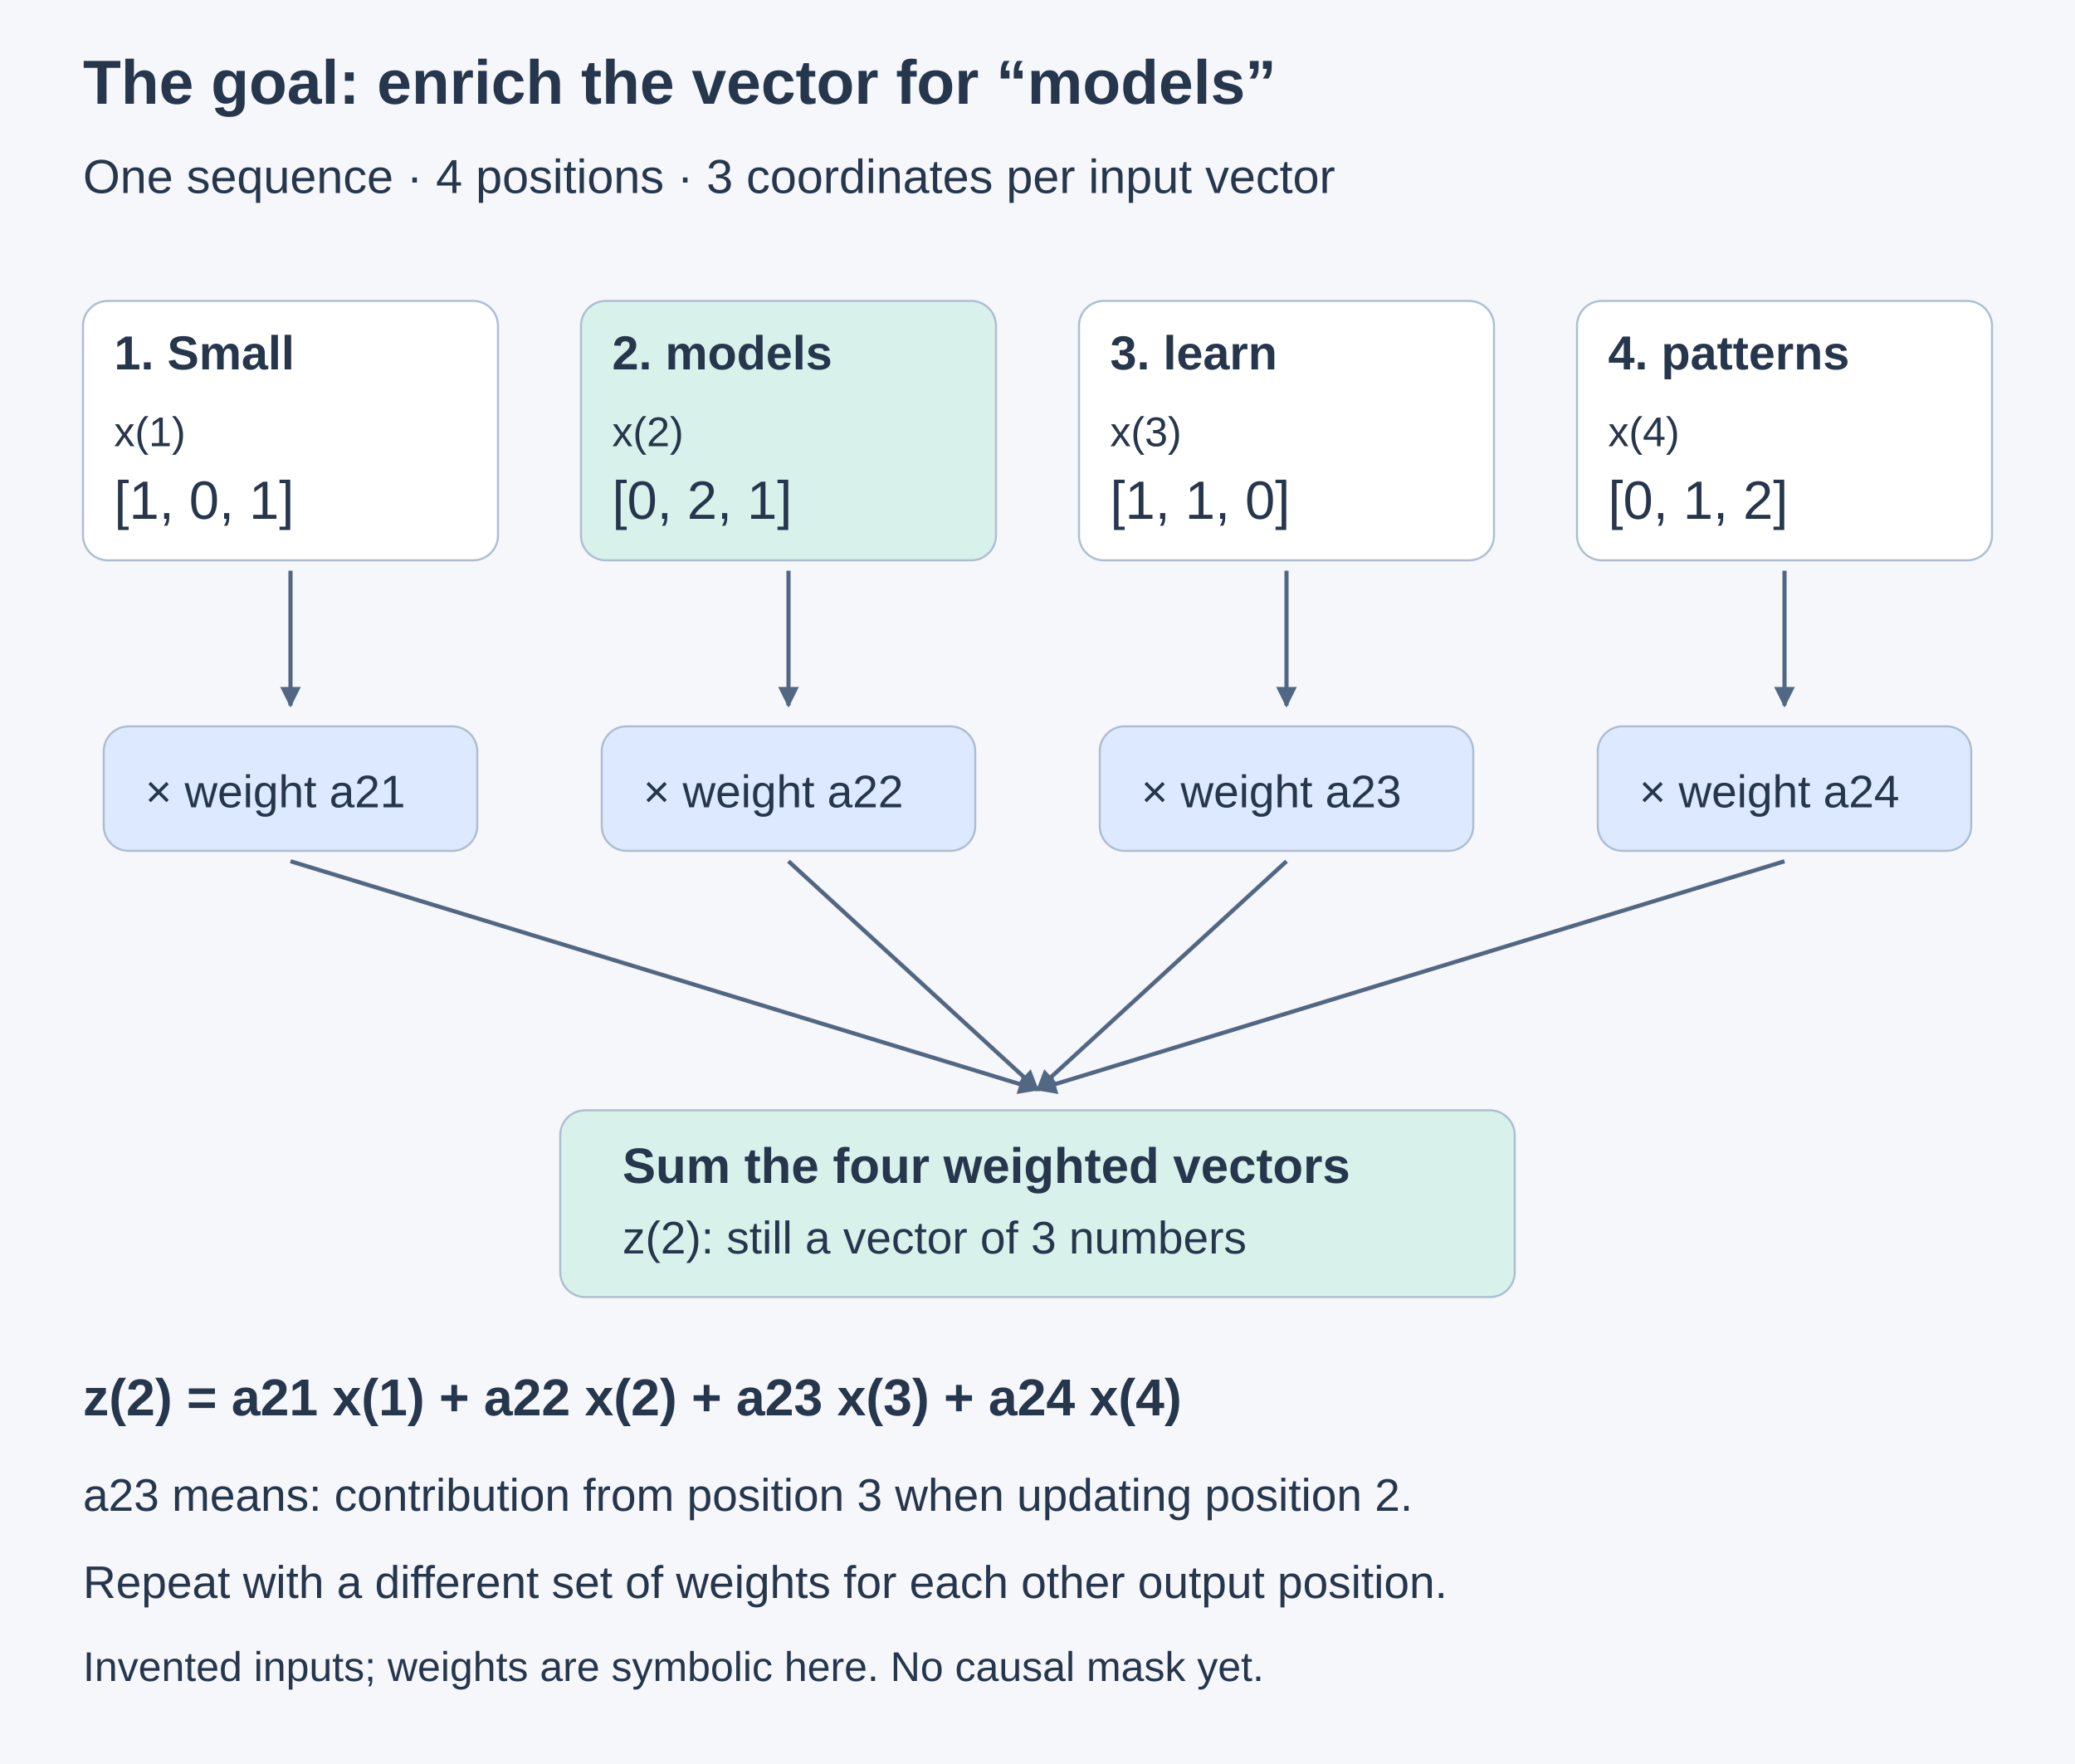
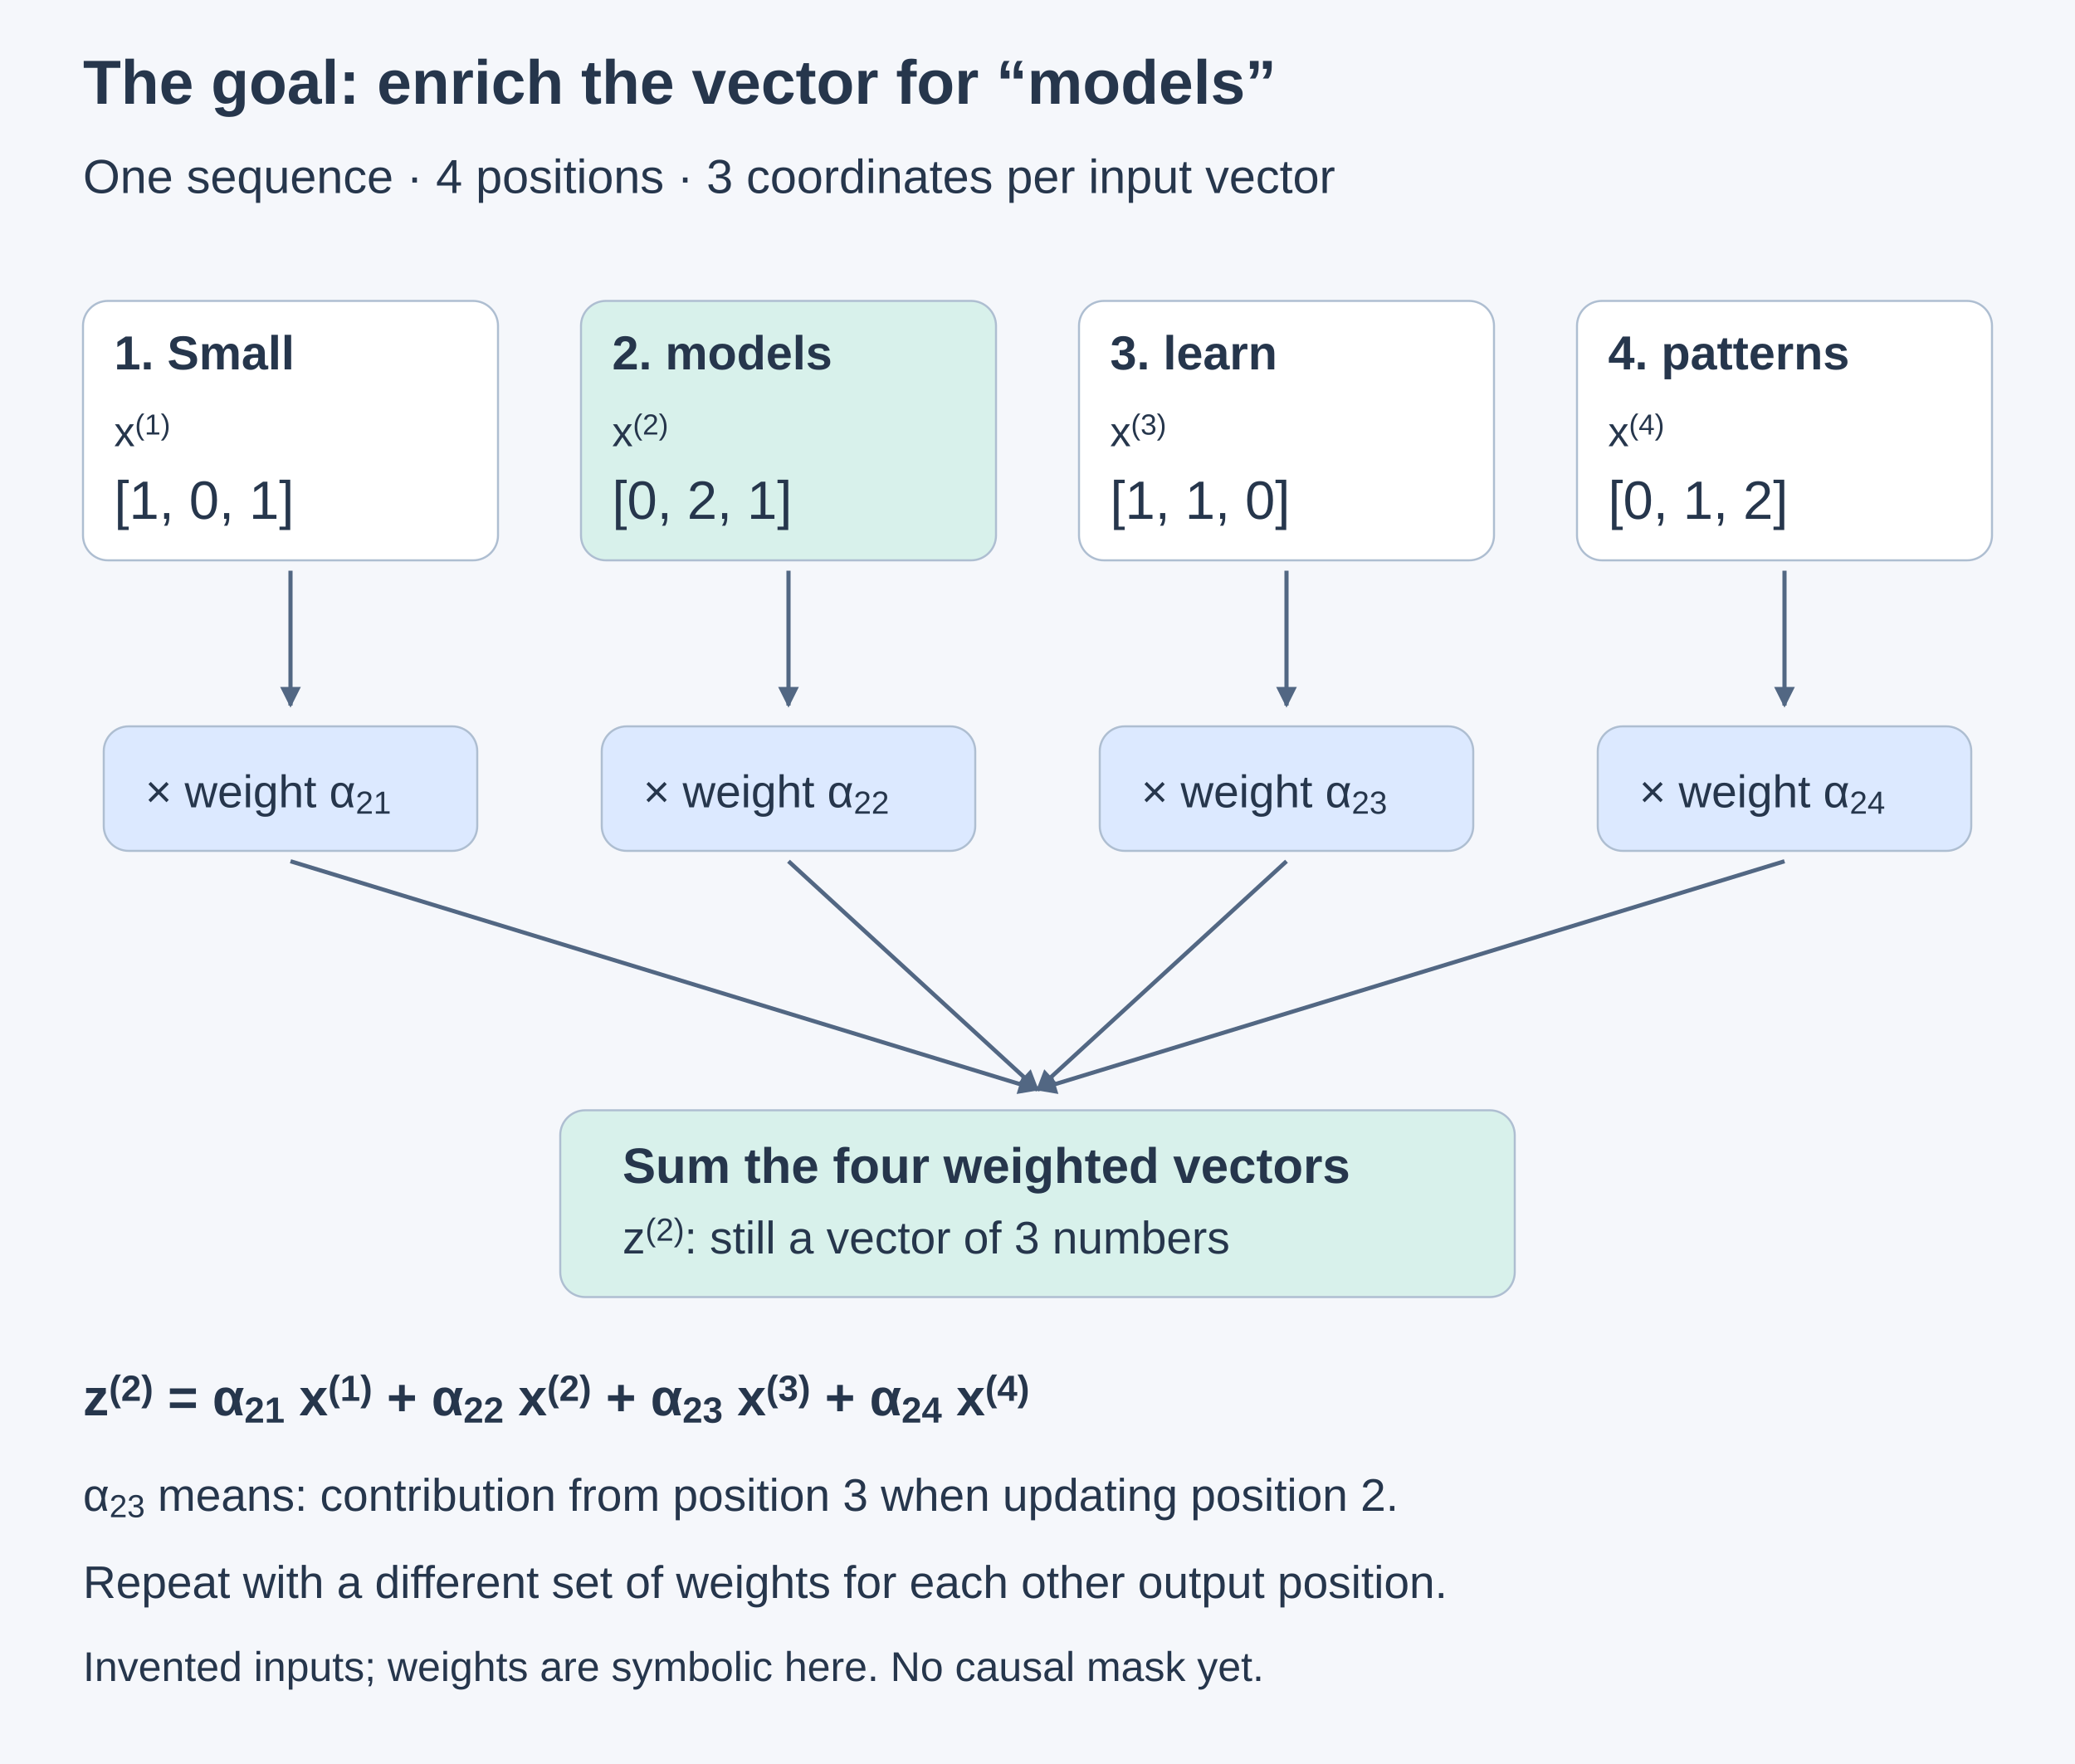
<svg xmlns="http://www.w3.org/2000/svg" width="1000" height="850" viewBox="0 0 1000 850" role="img" aria-labelledby="title desc">
  <rect width="1000" height="850" fill="#f5f7fb" />
  <defs>
    <marker id="arrow" viewBox="0 0 10 10" refX="9" refY="5" markerWidth="10" markerHeight="10" orient="auto" markerUnits="userSpaceOnUse">
      <path d="M0 0 L10 5 L0 10" fill="#526783" />
    </marker>
  </defs>
  <text x="40" y="50" font-family="Arial,Helvetica,sans-serif" font-size="30" font-weight="700" fill="#26364c">The goal: enrich the vector for “models”</text>
  <text x="40" y="93" font-family="Arial,Helvetica,sans-serif" font-size="23" font-weight="400" fill="#26364c">One sequence · 4 positions · 3 coordinates per input vector</text>
  <rect x="40" y="145" width="200" height="125" rx="12" fill="#fff" stroke="#aebed1" />
  <text x="55" y="178" font-family="Arial,Helvetica,sans-serif" font-size="23" font-weight="700" fill="#26364c">1. Small</text>
-   <text x="55" y="215" font-family="Arial,Helvetica,sans-serif" font-size="20" font-weight="400" fill="#26364c">x(1)</text>
+   <text x="55" y="215" font-family="Arial,Helvetica,sans-serif" font-size="20" font-weight="400" fill="#26364c">x<tspan baseline-shift="super" font-size="70%">(1)</tspan>
+   </text>
  <text x="55" y="250" font-family="Arial,Helvetica,sans-serif" font-size="26" font-weight="400" fill="#26364c">[1, 0, 1]</text>
  <rect x="280" y="145" width="200" height="125" rx="12" fill="#d8f1eb" stroke="#aebed1" />
  <text x="295" y="178" font-family="Arial,Helvetica,sans-serif" font-size="23" font-weight="700" fill="#26364c">2. models</text>
-   <text x="295" y="215" font-family="Arial,Helvetica,sans-serif" font-size="20" font-weight="400" fill="#26364c">x(2)</text>
+   <text x="295" y="215" font-family="Arial,Helvetica,sans-serif" font-size="20" font-weight="400" fill="#26364c">x<tspan baseline-shift="super" font-size="70%">(2)</tspan>
+   </text>
  <text x="295" y="250" font-family="Arial,Helvetica,sans-serif" font-size="26" font-weight="400" fill="#26364c">[0, 2, 1]</text>
  <rect x="520" y="145" width="200" height="125" rx="12" fill="#fff" stroke="#aebed1" />
  <text x="535" y="178" font-family="Arial,Helvetica,sans-serif" font-size="23" font-weight="700" fill="#26364c">3. learn</text>
-   <text x="535" y="215" font-family="Arial,Helvetica,sans-serif" font-size="20" font-weight="400" fill="#26364c">x(3)</text>
+   <text x="535" y="215" font-family="Arial,Helvetica,sans-serif" font-size="20" font-weight="400" fill="#26364c">x<tspan baseline-shift="super" font-size="70%">(3)</tspan>
+   </text>
  <text x="535" y="250" font-family="Arial,Helvetica,sans-serif" font-size="26" font-weight="400" fill="#26364c">[1, 1, 0]</text>
  <rect x="760" y="145" width="200" height="125" rx="12" fill="#fff" stroke="#aebed1" />
  <text x="775" y="178" font-family="Arial,Helvetica,sans-serif" font-size="23" font-weight="700" fill="#26364c">4. patterns</text>
-   <text x="775" y="215" font-family="Arial,Helvetica,sans-serif" font-size="20" font-weight="400" fill="#26364c">x(4)</text>
+   <text x="775" y="215" font-family="Arial,Helvetica,sans-serif" font-size="20" font-weight="400" fill="#26364c">x<tspan baseline-shift="super" font-size="70%">(4)</tspan>
+   </text>
  <text x="775" y="250" font-family="Arial,Helvetica,sans-serif" font-size="26" font-weight="400" fill="#26364c">[0, 1, 2]</text>
  <path d="M140 275 L140 340" stroke="#526783" stroke-width="2" fill="none" marker-end="url(#arrow)" />
  <rect x="50" y="350" width="180" height="60" rx="12" fill="#dce9ff" stroke="#aebed1" />
-   <text x="70" y="389" font-family="Arial,Helvetica,sans-serif" font-size="22" font-weight="400" fill="#26364c">× weight a21</text>
+   <text x="70" y="389" font-family="Arial,Helvetica,sans-serif" font-size="22" font-weight="400" fill="#26364c">× weight α<tspan baseline-shift="sub" font-size="70%">21</tspan>
+   </text>
  <path d="M140 415 L500 525" stroke="#526783" stroke-width="2" fill="none" marker-end="url(#arrow)" />
  <path d="M380 275 L380 340" stroke="#526783" stroke-width="2" fill="none" marker-end="url(#arrow)" />
  <rect x="290" y="350" width="180" height="60" rx="12" fill="#dce9ff" stroke="#aebed1" />
-   <text x="310" y="389" font-family="Arial,Helvetica,sans-serif" font-size="22" font-weight="400" fill="#26364c">× weight a22</text>
+   <text x="310" y="389" font-family="Arial,Helvetica,sans-serif" font-size="22" font-weight="400" fill="#26364c">× weight α<tspan baseline-shift="sub" font-size="70%">22</tspan>
+   </text>
  <path d="M380 415 L500 525" stroke="#526783" stroke-width="2" fill="none" marker-end="url(#arrow)" />
  <path d="M620 275 L620 340" stroke="#526783" stroke-width="2" fill="none" marker-end="url(#arrow)" />
  <rect x="530" y="350" width="180" height="60" rx="12" fill="#dce9ff" stroke="#aebed1" />
-   <text x="550" y="389" font-family="Arial,Helvetica,sans-serif" font-size="22" font-weight="400" fill="#26364c">× weight a23</text>
+   <text x="550" y="389" font-family="Arial,Helvetica,sans-serif" font-size="22" font-weight="400" fill="#26364c">× weight α<tspan baseline-shift="sub" font-size="70%">23</tspan>
+   </text>
  <path d="M620 415 L500 525" stroke="#526783" stroke-width="2" fill="none" marker-end="url(#arrow)" />
  <path d="M860 275 L860 340" stroke="#526783" stroke-width="2" fill="none" marker-end="url(#arrow)" />
  <rect x="770" y="350" width="180" height="60" rx="12" fill="#dce9ff" stroke="#aebed1" />
-   <text x="790" y="389" font-family="Arial,Helvetica,sans-serif" font-size="22" font-weight="400" fill="#26364c">× weight a24</text>
+   <text x="790" y="389" font-family="Arial,Helvetica,sans-serif" font-size="22" font-weight="400" fill="#26364c">× weight α<tspan baseline-shift="sub" font-size="70%">24</tspan>
+   </text>
  <path d="M860 415 L500 525" stroke="#526783" stroke-width="2" fill="none" marker-end="url(#arrow)" />
  <rect x="270" y="535" width="460" height="90" rx="12" fill="#d8f1eb" stroke="#aebed1" />
  <text x="300" y="570" font-family="Arial,Helvetica,sans-serif" font-size="24" font-weight="700" fill="#26364c">Sum the four weighted vectors</text>
-   <text x="300" y="604" font-family="Arial,Helvetica,sans-serif" font-size="22" font-weight="400" fill="#26364c">z(2): still a vector of 3 numbers</text>
-   <text x="40" y="682" font-family="Arial,Helvetica,sans-serif" font-size="25" font-weight="700" fill="#26364c">z(2) = a21 x(1) + a22 x(2) + a23 x(3) + a24 x(4)</text>
-   <text x="40" y="728" font-family="Arial,Helvetica,sans-serif" font-size="22" font-weight="400" fill="#26364c">a23 means: contribution from position 3 when updating position 2.</text>
+   <text x="300" y="604" font-family="Arial,Helvetica,sans-serif" font-size="22" font-weight="400" fill="#26364c">z<tspan baseline-shift="super" font-size="70%">(2)</tspan>: still a vector of 3 numbers</text>
+   <text x="40" y="682" font-family="Arial,Helvetica,sans-serif" font-size="25" font-weight="700" fill="#26364c">z<tspan baseline-shift="super" font-size="70%">(2)</tspan> = α<tspan baseline-shift="sub" font-size="70%">21</tspan> x<tspan baseline-shift="super" font-size="70%">(1)</tspan> + α<tspan baseline-shift="sub" font-size="70%">22</tspan> x<tspan baseline-shift="super" font-size="70%">(2)</tspan> + α<tspan baseline-shift="sub" font-size="70%">23</tspan> x<tspan baseline-shift="super" font-size="70%">(3)</tspan> + α<tspan baseline-shift="sub" font-size="70%">24</tspan> x<tspan baseline-shift="super" font-size="70%">(4)</tspan>
+   </text>
+   <text x="40" y="728" font-family="Arial,Helvetica,sans-serif" font-size="22" font-weight="400" fill="#26364c">α<tspan baseline-shift="sub" font-size="70%">23</tspan> means: contribution from position 3 when updating position 2.</text>
  <text x="40" y="770" font-family="Arial,Helvetica,sans-serif" font-size="22" font-weight="400" fill="#26364c">Repeat with a different set of weights for each other output position.</text>
  <text x="40" y="810" font-family="Arial,Helvetica,sans-serif" font-size="20" font-weight="400" fill="#26364c">Invented inputs; weights are symbolic here. No causal mask yet.</text>
</svg>
